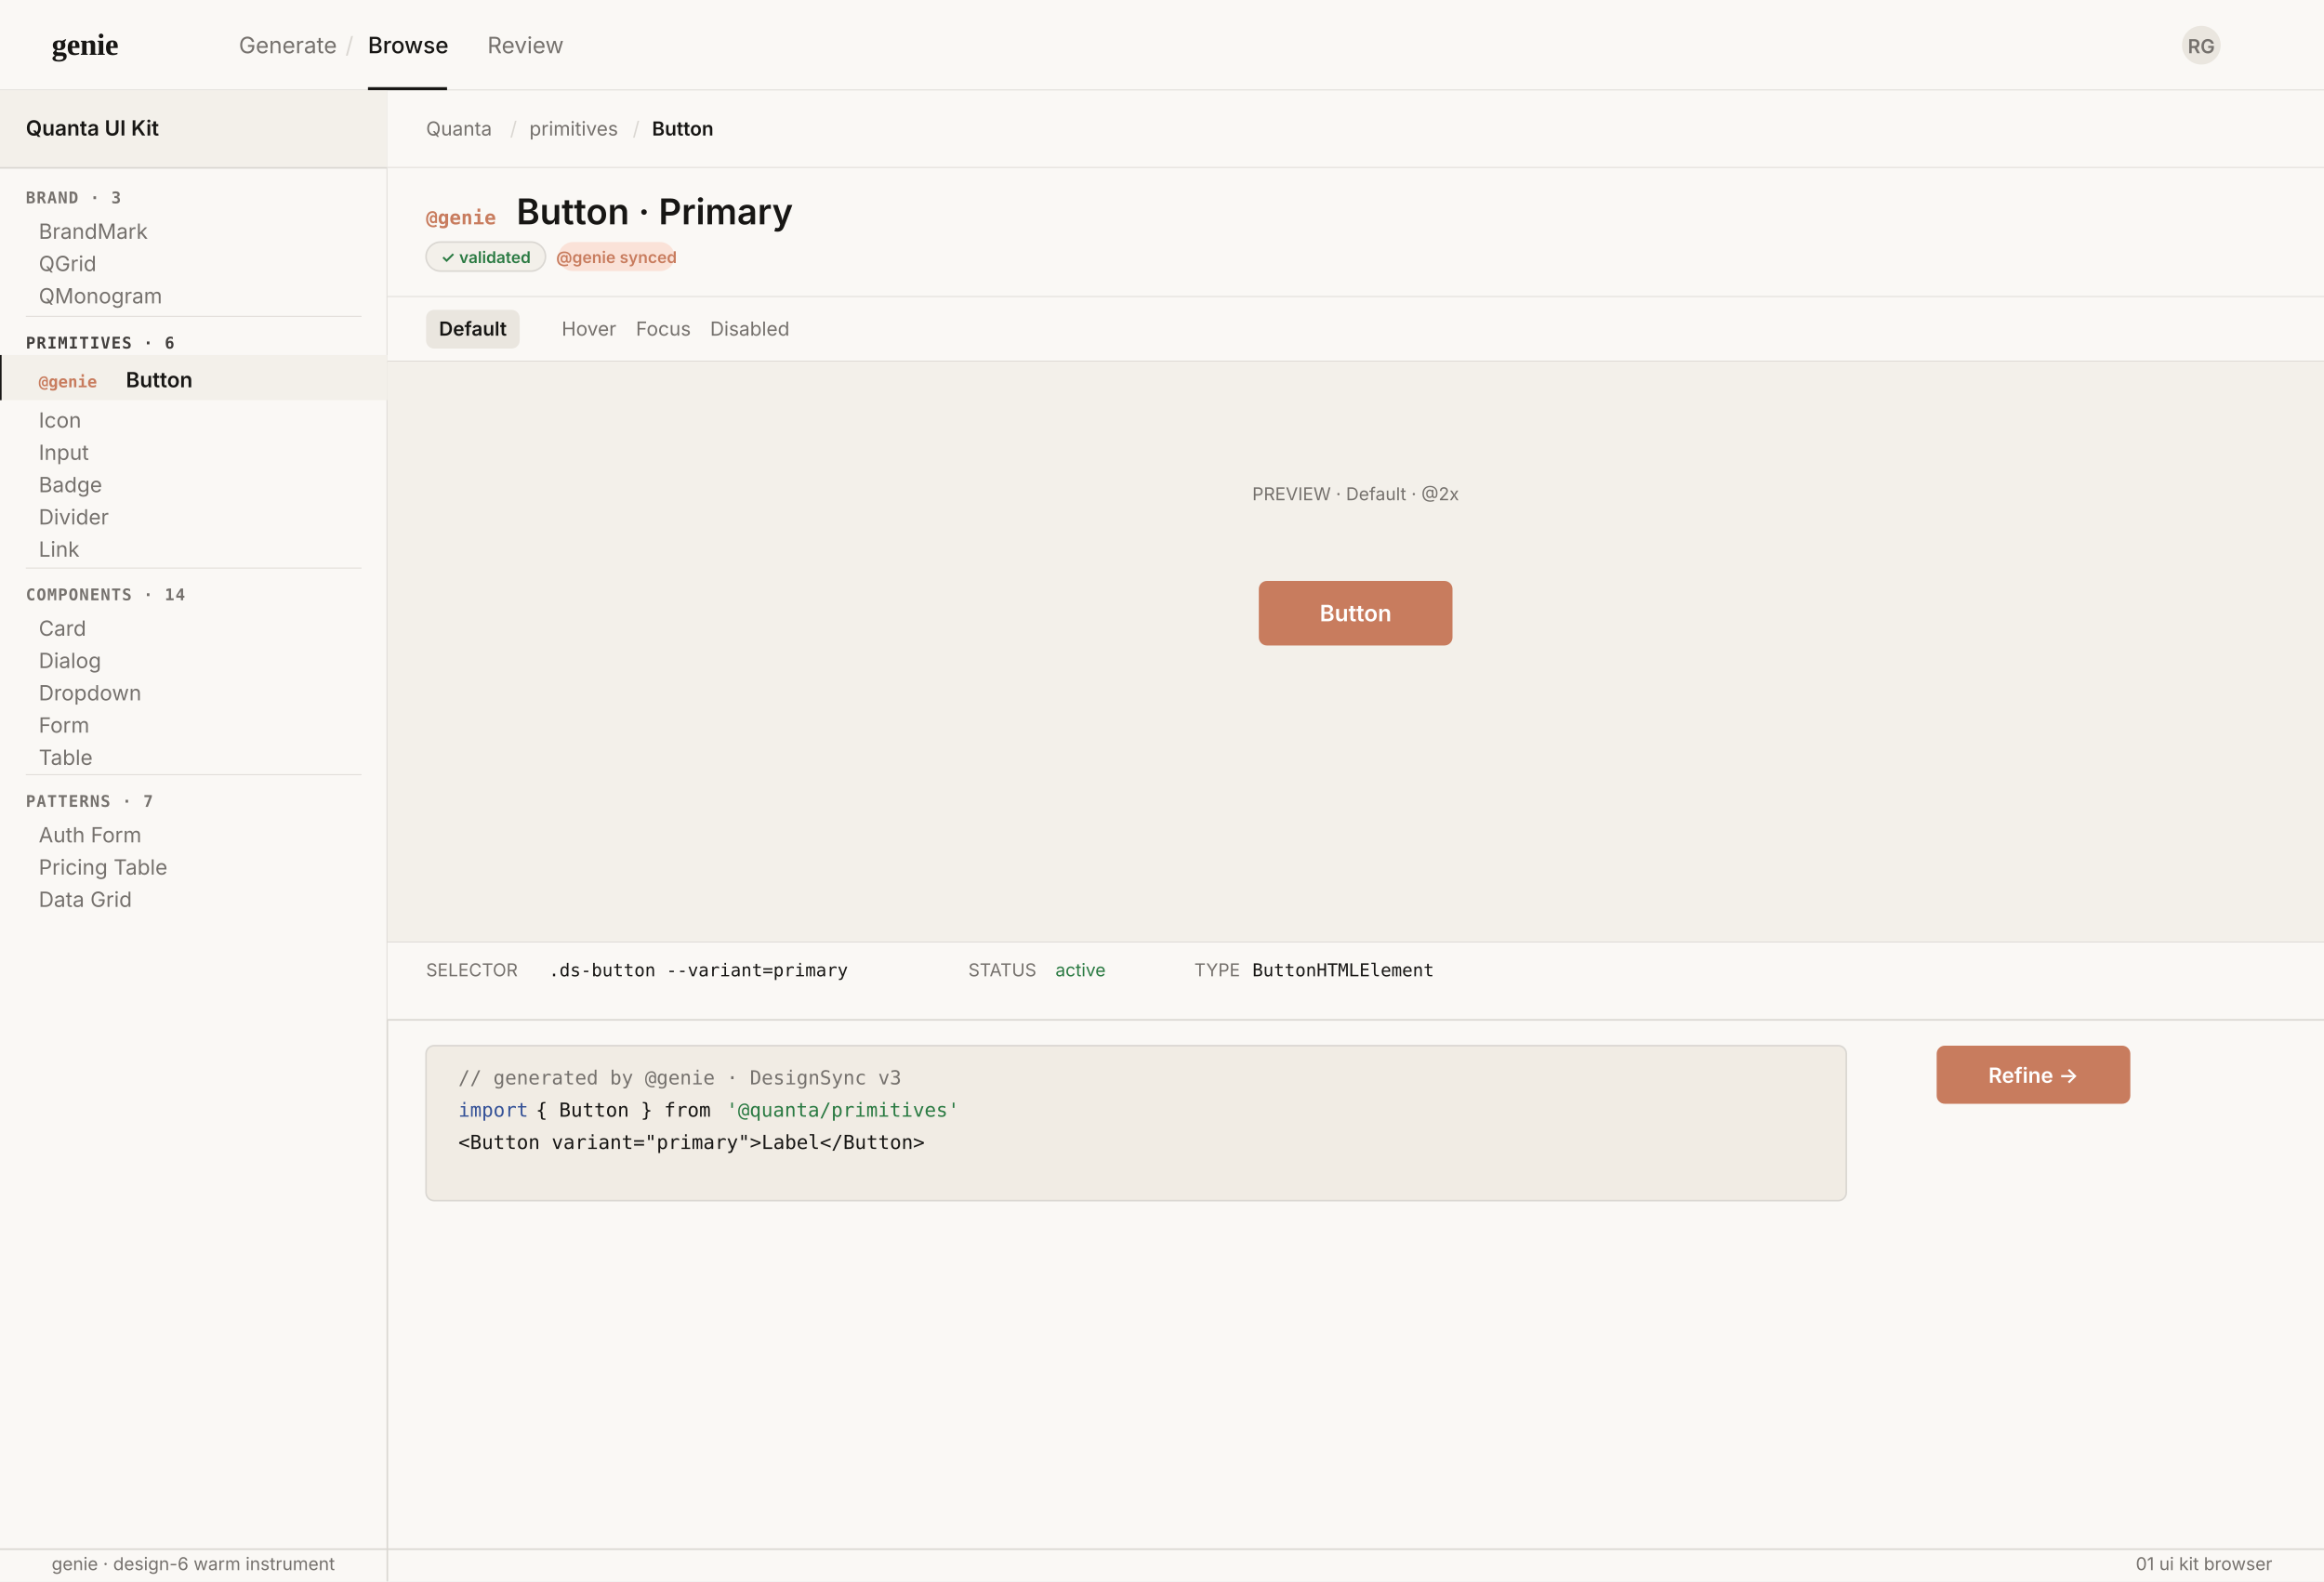
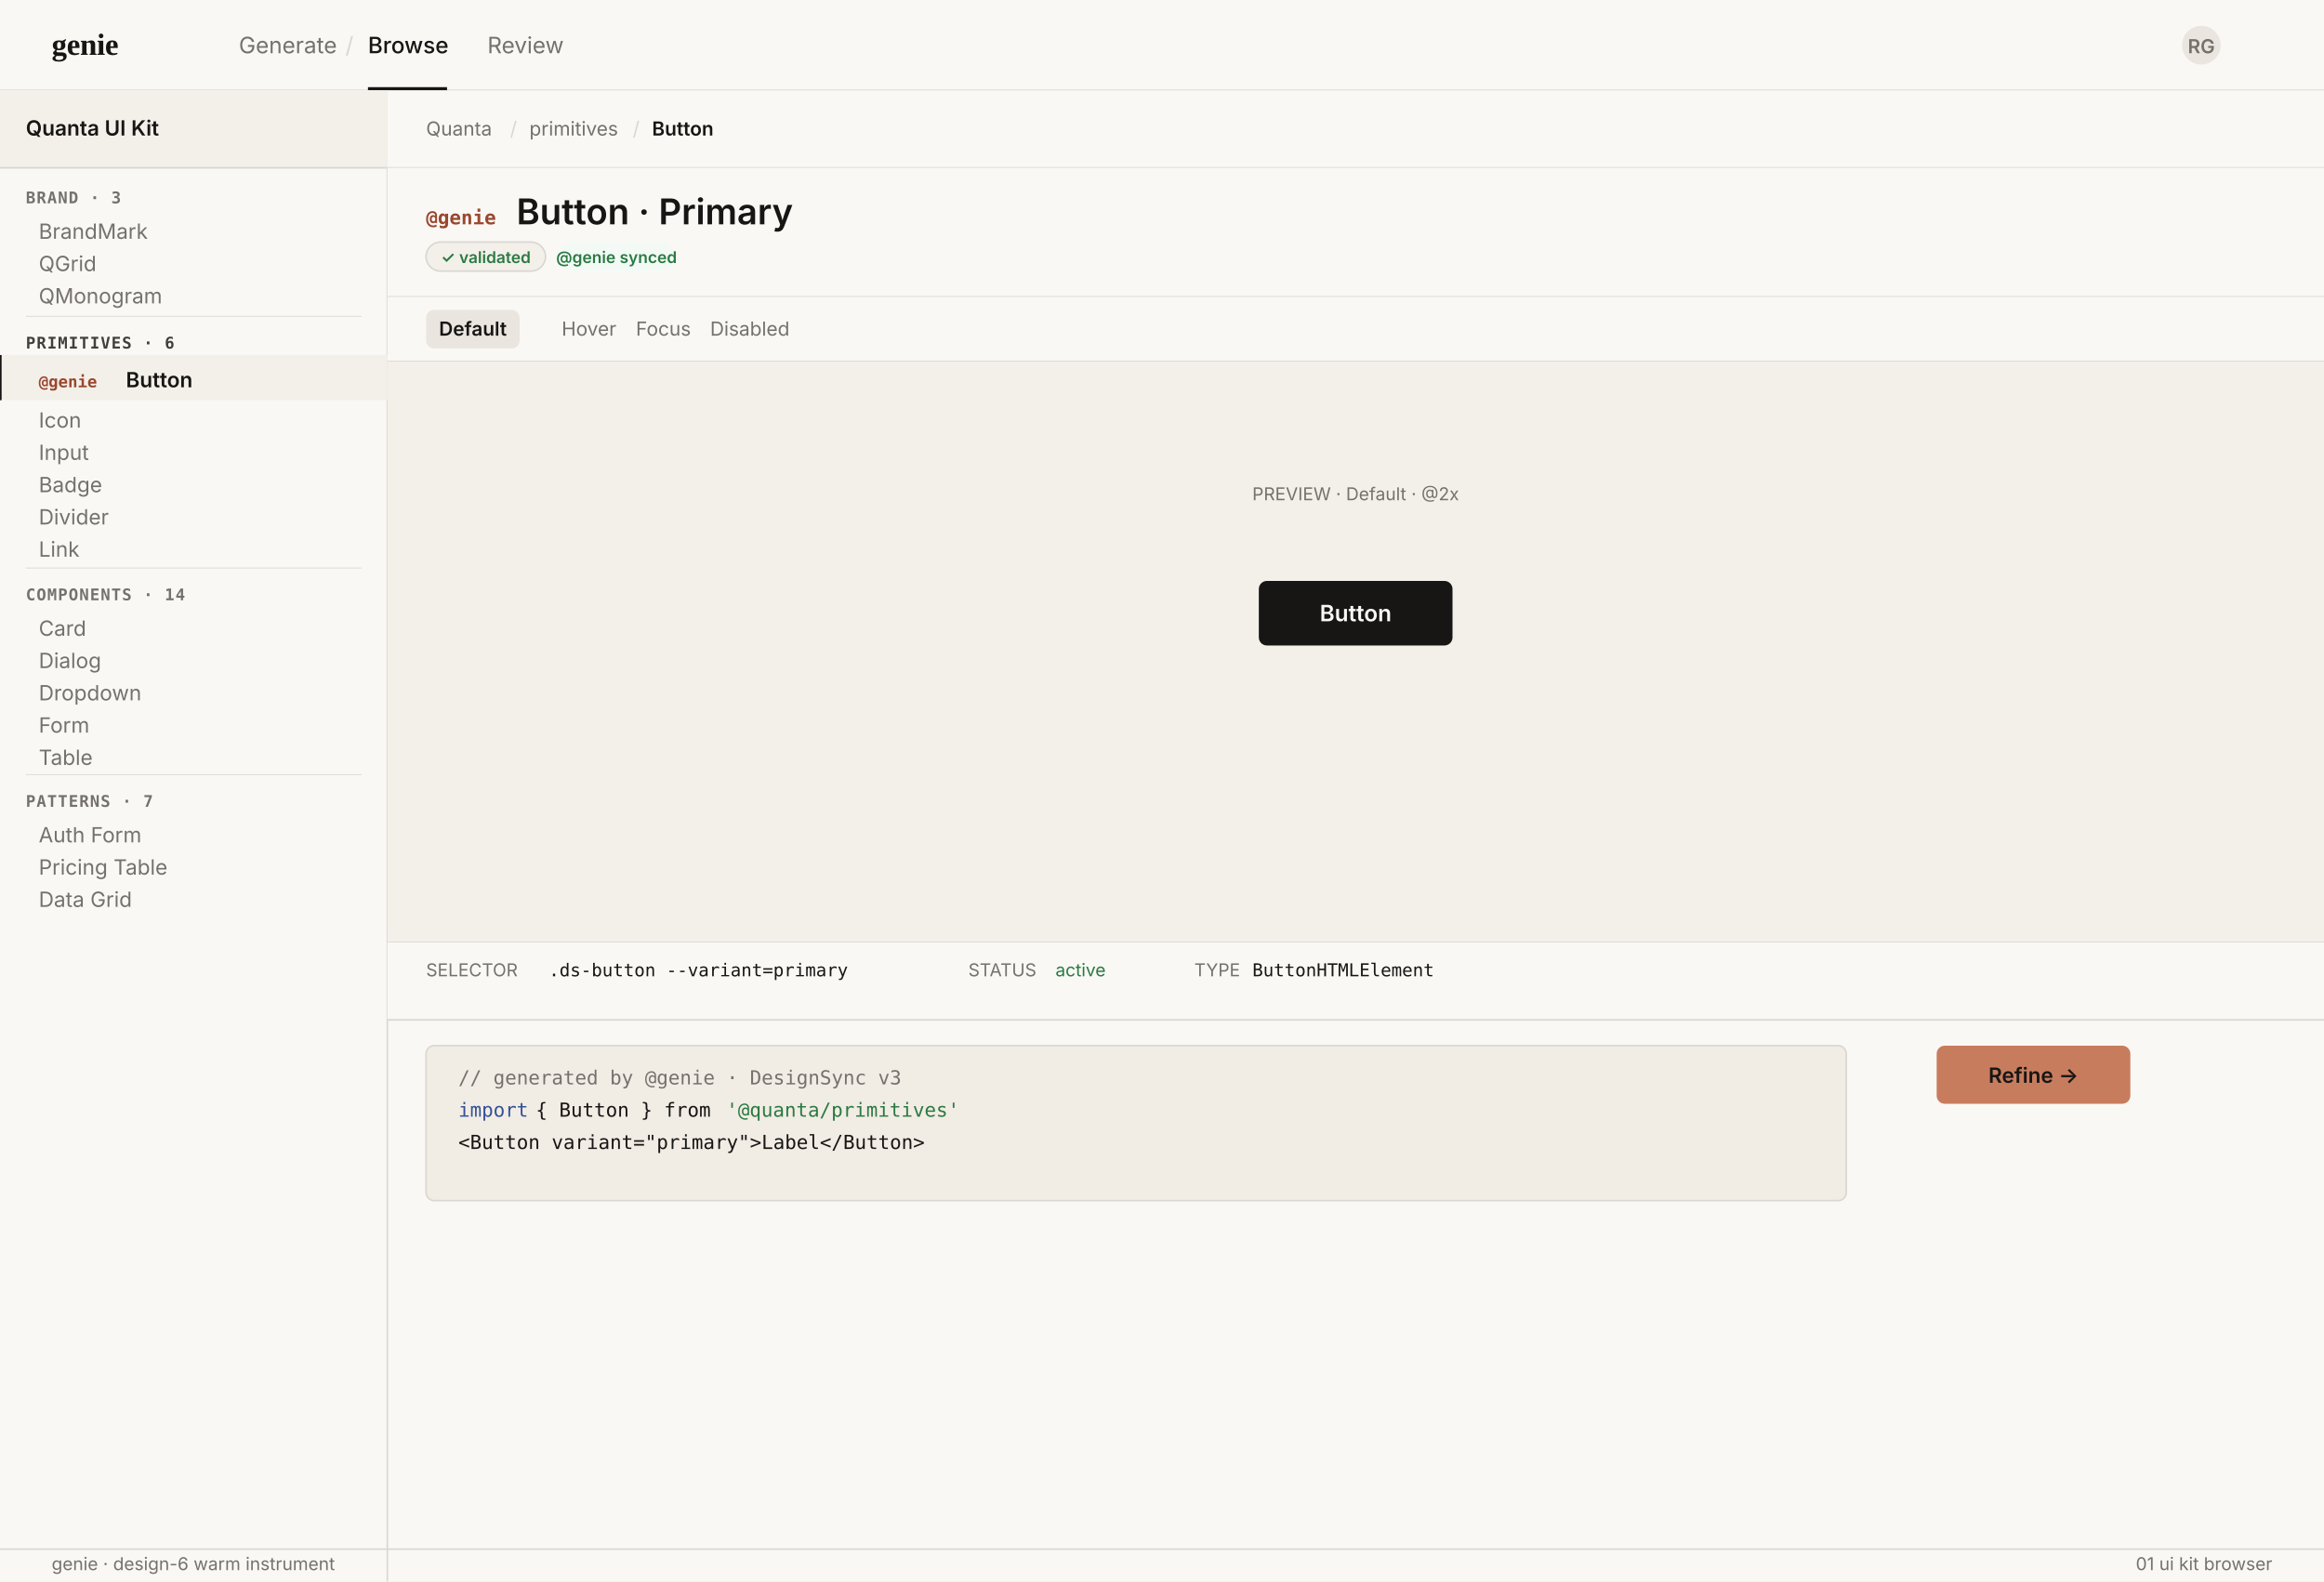
<svg xmlns="http://www.w3.org/2000/svg" width="1440" height="980" viewBox="0 0 1440 980" font-family="Inter, ui-sans-serif, system-ui, -apple-system, sans-serif">
  <rect width="1440" height="980" fill="#faf8f5" />
  <rect width="1440" height="56" fill="#faf8f5" />
  <line x1="0" y1="56" x2="1440" y2="56" stroke="#dad7d2" stroke-width="1" />
  <text x="32" y="34" font-family="Georgia, 'Times New Roman', ui-serif, serif" font-size="19" font-weight="600" letter-spacing="-0.01em" fill="#171614">genie</text>
  <text x="148" y="33" font-size="14" fill="#75716d">Generate</text>
  <text x="214" y="33" font-size="14" fill="#dad7d2">/</text>
  <text x="228" y="33" font-size="14" font-weight="500" fill="#171614">Browse</text>
  <line x1="228" y1="55" x2="277" y2="55" stroke="#171614" stroke-width="2" />
  <text x="302" y="33" font-size="14" fill="#75716d">Review</text>
  <rect x="1352" y="16" width="24" height="24" rx="12" fill="#eae6df" />
  <text x="1364" y="33" font-size="12" font-weight="600" fill="#75716d" text-anchor="middle">RG</text>
  <rect x="0" y="56" width="240" height="924" fill="#faf8f5" />
  <line x1="240" y1="56" x2="240" y2="980" stroke="#dad7d2" stroke-width="1" />
  <rect x="0" y="56" width="240" height="48" fill="#f3f0ea" />
  <text x="16" y="84" font-size="13" font-weight="600" fill="#171614">Quanta UI Kit</text>
  <line x1="0" y1="104" x2="240" y2="104" stroke="#dad7d2" stroke-width="1" />
  <text x="16" y="126" font-family="'JetBrains Mono', ui-monospace, Menlo, monospace" font-size="10" font-weight="600" fill="#75716d" letter-spacing="0.06em">BRAND · 3</text>
  <text x="24" y="148" font-size="13" fill="#75716d">BrandMark</text>
  <text x="24" y="168" font-size="13" fill="#75716d">QGrid</text>
  <text x="24" y="188" font-size="13" fill="#75716d">QMonogram</text>
  <line x1="16" y1="196" x2="224" y2="196" stroke="#dad7d2" stroke-width="0.5" />
  <text x="16" y="216" font-family="'JetBrains Mono', ui-monospace, Menlo, monospace" font-size="10" font-weight="600" fill="#423f3d" letter-spacing="0.06em">PRIMITIVES · 6</text>
  <rect x="0" y="220" width="240" height="28" fill="#f3f0ea" />
  <line x1="0" y1="220" x2="0" y2="248" stroke="#171614" stroke-width="2" />
-   <text x="24" y="240" font-family="'JetBrains Mono', ui-monospace, Menlo, monospace" font-size="10" font-weight="600" fill="#c87c5e">@genie</text>
+   <text x="24" y="240" font-family="'JetBrains Mono', ui-monospace, Menlo, monospace" font-size="10" font-weight="600" fill="#99482f">@genie</text>
  <text x="78" y="240" font-size="13" font-weight="600" fill="#171614">Button</text>
  <text x="24" y="265" font-size="13" fill="#75716d">Icon</text>
  <text x="24" y="285" font-size="13" fill="#75716d">Input</text>
  <text x="24" y="305" font-size="13" fill="#75716d">Badge</text>
  <text x="24" y="325" font-size="13" fill="#75716d">Divider</text>
  <text x="24" y="345" font-size="13" fill="#75716d">Link</text>
  <line x1="16" y1="352" x2="224" y2="352" stroke="#dad7d2" stroke-width="0.5" />
  <text x="16" y="372" font-family="'JetBrains Mono', ui-monospace, Menlo, monospace" font-size="10" font-weight="600" fill="#75716d" letter-spacing="0.06em">COMPONENTS · 14</text>
  <text x="24" y="394" font-size="13" fill="#75716d">Card</text>
  <text x="24" y="414" font-size="13" fill="#75716d">Dialog</text>
  <text x="24" y="434" font-size="13" fill="#75716d">Dropdown</text>
  <text x="24" y="454" font-size="13" fill="#75716d">Form</text>
  <text x="24" y="474" font-size="13" fill="#75716d">Table</text>
  <line x1="16" y1="480" x2="224" y2="480" stroke="#dad7d2" stroke-width="0.5" />
  <text x="16" y="500" font-family="'JetBrains Mono', ui-monospace, Menlo, monospace" font-size="10" font-weight="600" fill="#75716d" letter-spacing="0.06em">PATTERNS · 7</text>
  <text x="24" y="522" font-size="13" fill="#75716d">Auth Form</text>
  <text x="24" y="542" font-size="13" fill="#75716d">Pricing Table</text>
  <text x="24" y="562" font-size="13" fill="#75716d">Data Grid</text>
  <rect x="240" y="56" width="1200" height="48" fill="#faf8f5" />
  <line x1="240" y1="104" x2="1440" y2="104" stroke="#dad7d2" stroke-width="1" />
  <text x="264" y="84" font-size="12" fill="#75716d">Quanta</text>
  <text x="316" y="84" font-size="12" fill="#dad7d2">/</text>
  <text x="328" y="84" font-size="12" fill="#75716d">primitives</text>
  <text x="392" y="84" font-size="12" fill="#dad7d2">/</text>
  <text x="404" y="84" font-size="12" font-weight="600" fill="#171614">Button</text>
  <rect x="240" y="104" width="1200" height="80" fill="#faf8f5" />
-   <text x="264" y="139" font-family="'JetBrains Mono', ui-monospace, Menlo, monospace" font-size="12" font-weight="600" fill="#c87c5e">@genie</text>
+   <text x="264" y="139" font-family="'JetBrains Mono', ui-monospace, Menlo, monospace" font-size="12" font-weight="600" fill="#99482f">@genie</text>
  <text x="320" y="139" font-size="22" font-weight="600" fill="#171614">Button · Primary</text>
  <rect x="264" y="150" width="74" height="18" rx="9" fill="#f3f0ea" stroke="#dad7d2" stroke-width="1" />
  <text x="301" y="163" font-size="10" font-weight="600" fill="#2a7a42" text-anchor="middle">✓ validated</text>
-   <rect x="346" y="150" width="72" height="18" rx="9" fill="#fae2d8" />
-   <text x="382" y="163" font-size="10" font-weight="600" fill="#c87c5e" text-anchor="middle">@genie synced</text>
+   <rect x="346" y="150" width="72" height="18" rx="9" fill="#f3faf6" />
+   <text x="382" y="163" font-size="10" font-weight="600" fill="#2a7a42" text-anchor="middle">@genie synced</text>
  <line x1="240" y1="184" x2="1440" y2="184" stroke="#dad7d2" stroke-width="1" />
  <rect x="240" y="184" width="1200" height="40" fill="#faf8f5" />
  <rect x="264" y="192" width="58" height="24" rx="5" fill="#eae6df" />
  <text x="293" y="208" font-size="12" font-weight="600" fill="#171614" text-anchor="middle">Default</text>
  <text x="348" y="208" font-size="12" fill="#75716d">Hover</text>
  <text x="394" y="208" font-size="12" fill="#75716d">Focus</text>
  <text x="440" y="208" font-size="12" fill="#75716d">Disabled</text>
  <line x1="240" y1="224" x2="1440" y2="224" stroke="#dad7d2" stroke-width="1" />
  <rect x="240" y="224" width="1200" height="360" fill="#f3f0ea" />
-   <rect x="780" y="360" width="120" height="40" rx="5" fill="#c87c5e" />
-   <text x="840" y="385" font-size="14" font-weight="600" fill="#ffffff" text-anchor="middle">Button</text>
+   <rect x="780" y="360" width="120" height="40" rx="5" fill="#171614" />
+   <text x="840" y="385" font-size="14" font-weight="600" fill="#faf8f5" text-anchor="middle">Button</text>
  <text x="840" y="310" font-size="11" fill="#75716d" text-anchor="middle">
        PREVIEW · Default · @2x</text>
  <line x1="240" y1="584" x2="1440" y2="584" stroke="#dad7d2" stroke-width="1" />
  <rect x="240" y="584" width="1200" height="48" fill="#faf8f5" />
  <line x1="240" y1="632" x2="1440" y2="632" stroke="#dad7d2" stroke-width="1" />
  <text x="264" y="605" font-size="11" fill="#75716d">SELECTOR</text>
  <text x="340" y="605" font-family="'JetBrains Mono', ui-monospace, Menlo, monospace" font-size="11" fill="#171614">.ds-button --variant=primary</text>
  <text x="600" y="605" font-size="11" fill="#75716d">STATUS</text>
  <text x="654" y="605" font-size="11" fill="#2a7a42">active</text>
  <text x="740" y="605" font-size="11" fill="#75716d">TYPE</text>
  <text x="776" y="605" font-family="'JetBrains Mono', ui-monospace, Menlo, monospace" font-size="11" fill="#171614">ButtonHTMLElement</text>
  <rect x="264" y="648" width="880" height="96" rx="5" fill="#f1ece4" stroke="#dad7d2" stroke-width="1" />
  <text x="284" y="672" font-family="'JetBrains Mono', ui-monospace, Menlo, monospace" font-size="12" fill="#75716d">// generated by @genie · DesignSync v3</text>
  <text x="284" y="692" font-family="'JetBrains Mono', ui-monospace, Menlo, monospace" font-size="12" fill="#345197">import</text>
  <text x="332" y="692" font-family="'JetBrains Mono', ui-monospace, Menlo, monospace" font-size="12" fill="#171614">{ Button } from</text>
  <text x="450" y="692" font-family="'JetBrains Mono', ui-monospace, Menlo, monospace" font-size="12" fill="#2a7a42">'@quanta/primitives'</text>
  <text x="284" y="712" font-family="'JetBrains Mono', ui-monospace, Menlo, monospace" font-size="12" fill="#171614">&lt;Button variant="primary"&gt;Label&lt;/Button&gt;</text>
  <rect x="1200" y="648" width="120" height="36" rx="5" fill="#c87c5e" />
-   <text x="1260" y="671" font-size="13" font-weight="600" fill="#ffffff" text-anchor="middle">Refine →</text>
+   <text x="1260" y="671" font-size="13" font-weight="600" fill="#171614" text-anchor="middle">Refine →</text>
  <line x1="0" y1="960" x2="1440" y2="960" stroke="#dad7d2" stroke-width="1" />
  <text x="32" y="973" font-size="11" fill="#75716d">genie · design-6 warm instrument</text>
  <text x="1408" y="973" font-size="11" fill="#75716d" text-anchor="end">01 ui kit browser</text>
</svg>
